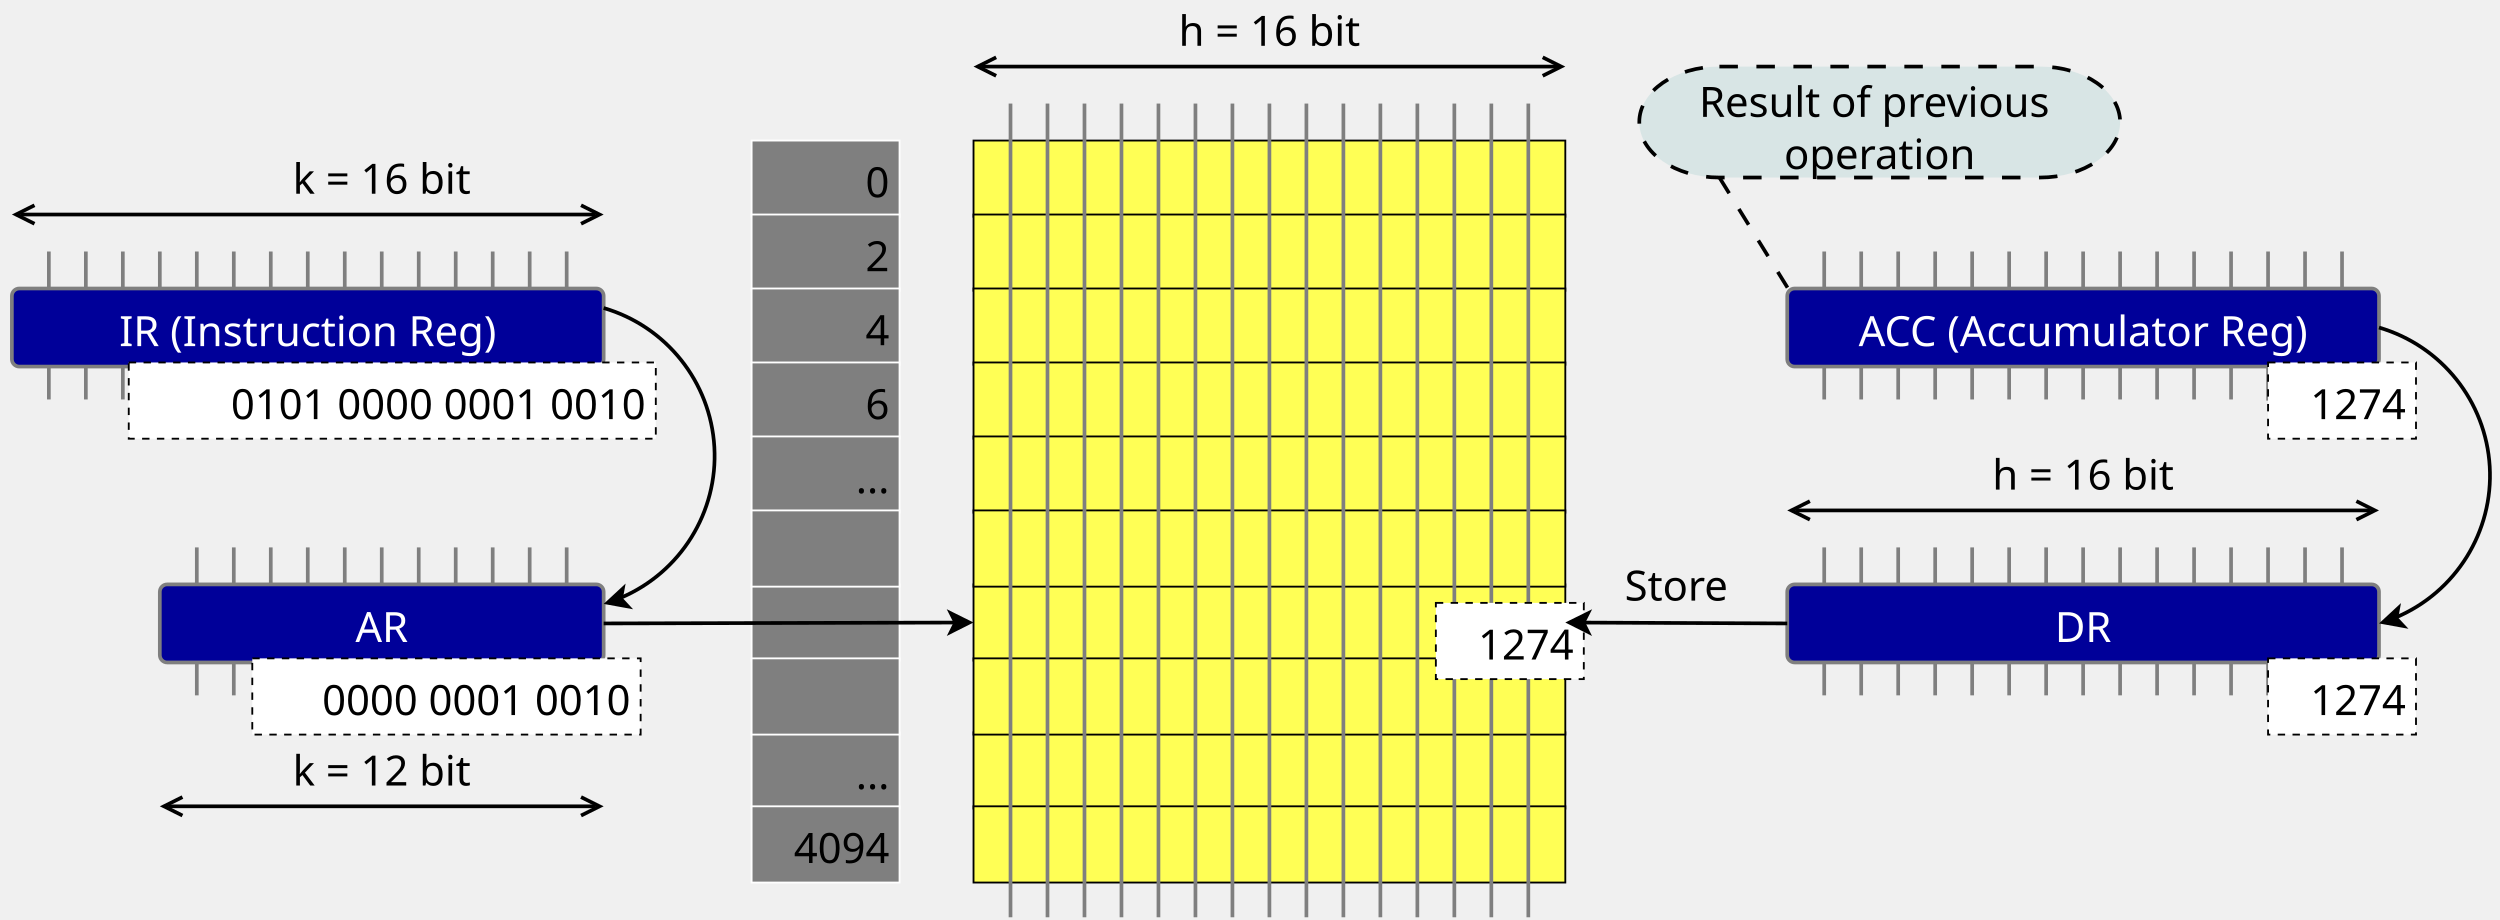
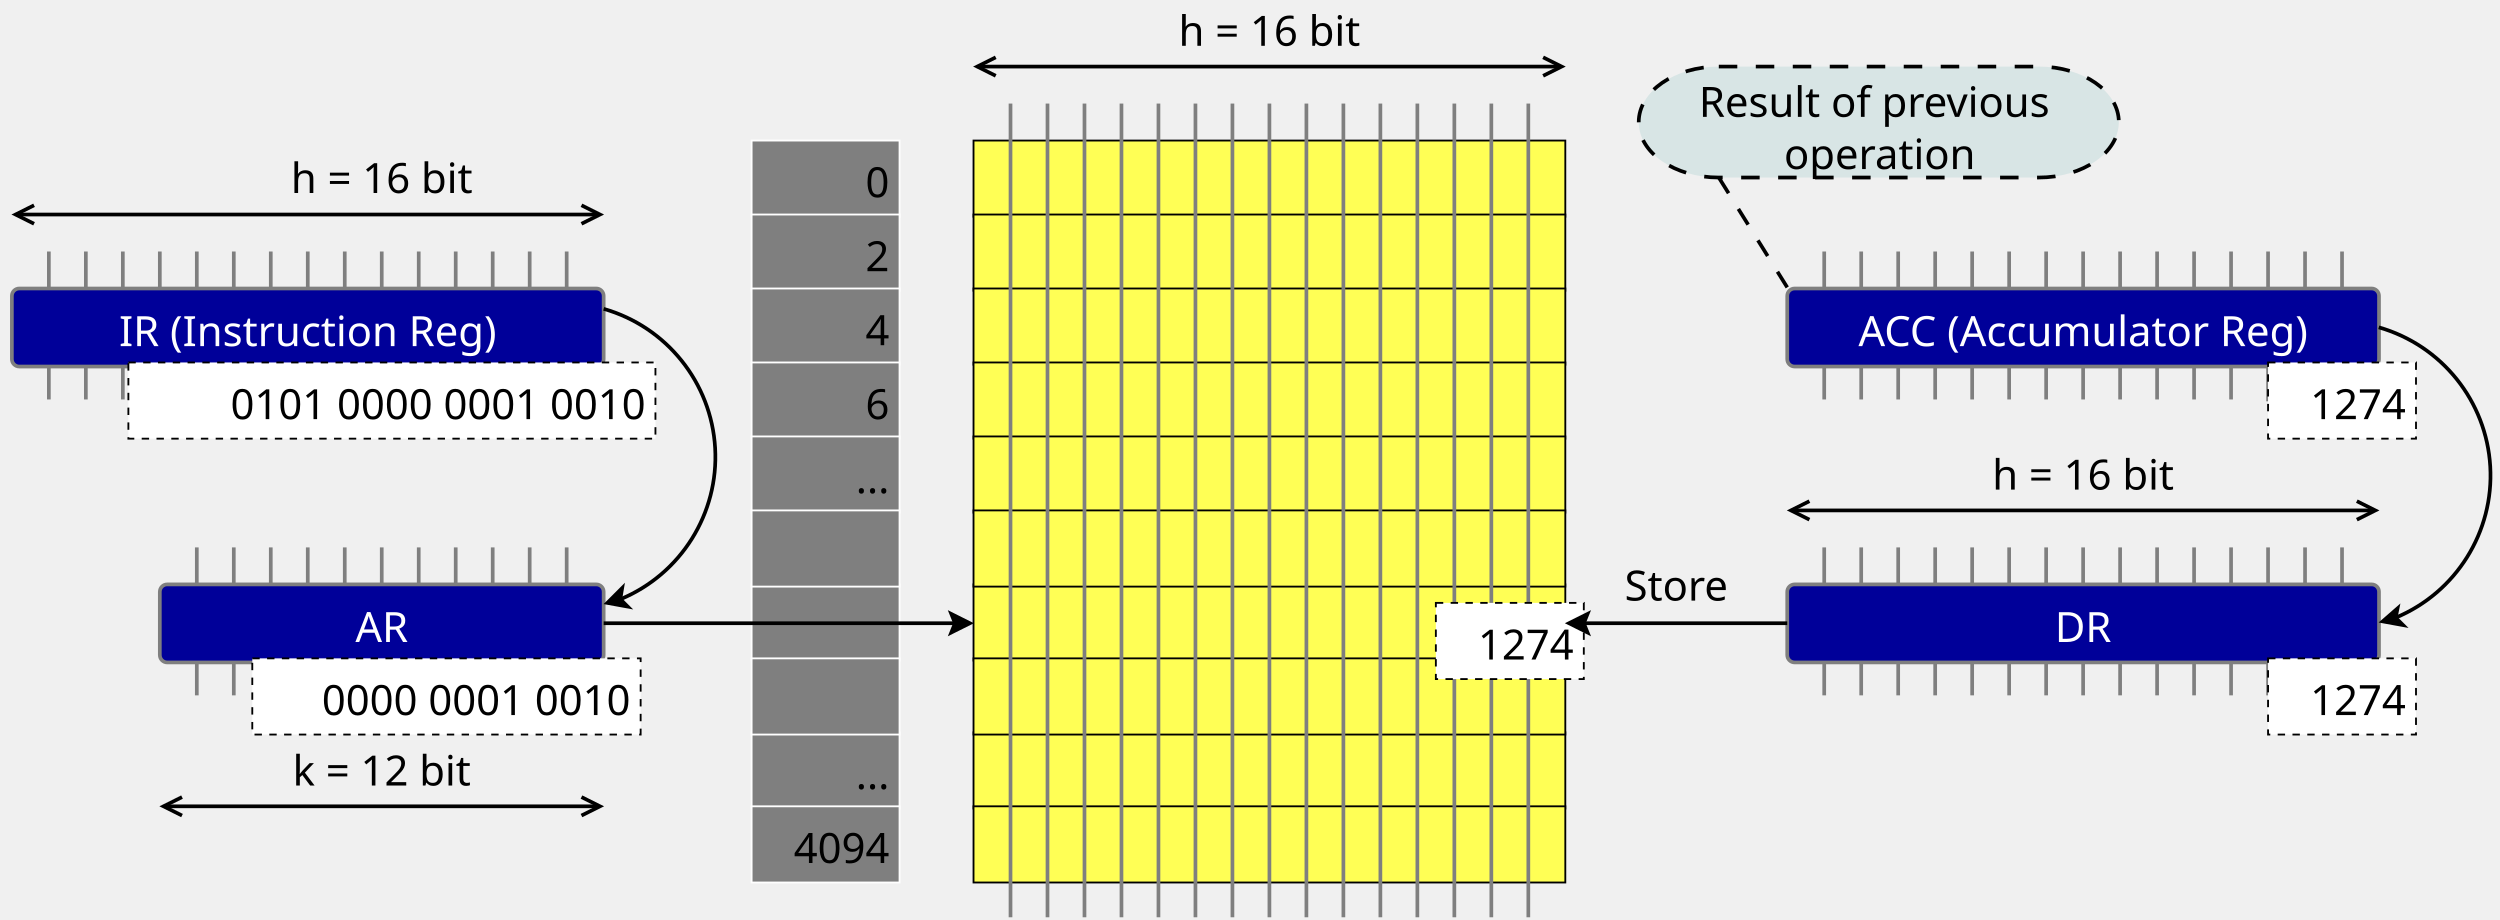
- <svg xmlns="http://www.w3.org/2000/svg" width="68cm" height="25cm" viewBox="138 -56 1343 497">
-   <g id="Background" />
-   <g id="Background" />
-   <g id="Background" />
-   <g id="Background" />
-   <g id="Background" />
-   <g id="Background">
-     <line style="fill: none; stroke-opacity: 1; stroke-width: 2; stroke: #7f7f7f" x1="160" y1="160" x2="160" y2="80" />
-     <line style="fill: none; stroke-opacity: 1; stroke-width: 2; stroke: #7f7f7f" x1="180" y1="160" x2="180" y2="80" />
-     <line style="fill: none; stroke-opacity: 1; stroke-width: 2; stroke: #7f7f7f" x1="200" y1="160" x2="200" y2="80" />
-     <line style="fill: none; stroke-opacity: 1; stroke-width: 2; stroke: #7f7f7f" x1="220" y1="160" x2="220" y2="80" />
-     <line style="fill: none; stroke-opacity: 1; stroke-width: 2; stroke: #7f7f7f" x1="1120" y1="320" x2="1120" y2="240" />
-     <line style="fill: none; stroke-opacity: 1; stroke-width: 2; stroke: #7f7f7f" x1="1140" y1="320" x2="1140" y2="240" />
-     <line style="fill: none; stroke-opacity: 1; stroke-width: 2; stroke: #7f7f7f" x1="1160" y1="320" x2="1160" y2="240" />
-     <line style="fill: none; stroke-opacity: 1; stroke-width: 2; stroke: #7f7f7f" x1="1180" y1="320" x2="1180" y2="240" />
-     <line style="fill: none; stroke-opacity: 1; stroke-width: 2; stroke: #7f7f7f" x1="1200" y1="320" x2="1200" y2="240" />
-     <line style="fill: none; stroke-opacity: 1; stroke-width: 2; stroke: #7f7f7f" x1="1220" y1="320" x2="1220" y2="240" />
-     <line style="fill: none; stroke-opacity: 1; stroke-width: 2; stroke: #7f7f7f" x1="1240" y1="320" x2="1240" y2="240" />
-     <line style="fill: none; stroke-opacity: 1; stroke-width: 2; stroke: #7f7f7f" x1="1260" y1="320" x2="1260" y2="240" />
-     <line style="fill: none; stroke-opacity: 1; stroke-width: 2; stroke: #7f7f7f" x1="1280" y1="320" x2="1280" y2="240" />
-     <line style="fill: none; stroke-opacity: 1; stroke-width: 2; stroke: #7f7f7f" x1="1300" y1="320" x2="1300" y2="240" />
-     <line style="fill: none; stroke-opacity: 1; stroke-width: 2; stroke: #7f7f7f" x1="1320" y1="320" x2="1320" y2="240" />
-     <line style="fill: none; stroke-opacity: 1; stroke-width: 2; stroke: #7f7f7f" x1="1340" y1="320" x2="1340" y2="240" />
-     <line style="fill: none; stroke-opacity: 1; stroke-width: 2; stroke: #7f7f7f" x1="1360" y1="320" x2="1360" y2="240" />
-     <line style="fill: none; stroke-opacity: 1; stroke-width: 2; stroke: #7f7f7f" x1="1380" y1="320" x2="1380" y2="240" />
-     <line style="fill: none; stroke-opacity: 1; stroke-width: 2; stroke: #7f7f7f" x1="1400" y1="320" x2="1400" y2="240" />
-     <line style="fill: none; stroke-opacity: 1; stroke-width: 2; stroke: #7f7f7f" x1="240" y1="320" x2="240" y2="240" />
-     <line style="fill: none; stroke-opacity: 1; stroke-width: 2; stroke: #7f7f7f" x1="260" y1="320" x2="260" y2="240" />
-     <line style="fill: none; stroke-opacity: 1; stroke-width: 2; stroke: #7f7f7f" x1="280" y1="320" x2="280" y2="240" />
-     <line style="fill: none; stroke-opacity: 1; stroke-width: 2; stroke: #7f7f7f" x1="300" y1="320" x2="300" y2="240" />
-     <line style="fill: none; stroke-opacity: 1; stroke-width: 2; stroke: #7f7f7f" x1="320" y1="320" x2="320" y2="240" />
-     <line style="fill: none; stroke-opacity: 1; stroke-width: 2; stroke: #7f7f7f" x1="340" y1="320" x2="340" y2="240" />
-     <line style="fill: none; stroke-opacity: 1; stroke-width: 2; stroke: #7f7f7f" x1="360" y1="320" x2="360" y2="240" />
-     <line style="fill: none; stroke-opacity: 1; stroke-width: 2; stroke: #7f7f7f" x1="380" y1="320" x2="380" y2="240" />
-     <line style="fill: none; stroke-opacity: 1; stroke-width: 2; stroke: #7f7f7f" x1="400" y1="320" x2="400" y2="240" />
-     <line style="fill: none; stroke-opacity: 1; stroke-width: 2; stroke: #7f7f7f" x1="420" y1="320" x2="420" y2="240" />
-     <line style="fill: none; stroke-opacity: 1; stroke-width: 2; stroke: #7f7f7f" x1="440" y1="320" x2="440" y2="240" />
-     <g>
-       <rect style="fill: #000099; fill-opacity: 1; stroke-opacity: 1; stroke-width: 2; stroke: #7f7f7f" x="220" y="260" width="240" height="42.222" rx="4" ry="4" />
-       <text font-size="22.578" style="fill: #ffffff; fill-opacity: 1; stroke: none;text-anchor:middle;font-family:sans-serif;font-style:normal;font-weight:normal" x="340" y="291.15">
-         <tspan x="340" y="291.15">AR</tspan>
-       </text>
-     </g>
-     <g>
-       <rect style="fill: #ffff55; fill-opacity: 1; stroke-opacity: 1; stroke-width: 1; stroke: #000000" x="660" y="20" width="320" height="41.222" rx="0" ry="0" />
-       <text font-size="22.578" style="fill: #000000; fill-opacity: 1; stroke: none;text-anchor:middle;font-family:sans-serif;font-style:normal;font-weight:normal" x="820" y="50.65">
-         <tspan x="820" y="50.65" />
-       </text>
-     </g>
-     <g>
-       <rect style="fill: #ffff55; fill-opacity: 1; stroke-opacity: 1; stroke-width: 1; stroke: #000000" x="660" y="60" width="320" height="41.222" rx="0" ry="0" />
-       <text font-size="22.578" style="fill: #000000; fill-opacity: 1; stroke: none;text-anchor:middle;font-family:sans-serif;font-style:normal;font-weight:normal" x="820" y="90.65">
-         <tspan x="820" y="90.65" />
-       </text>
-     </g>
-     <g>
-       <rect style="fill: #ffff55; fill-opacity: 1; stroke-opacity: 1; stroke-width: 1; stroke: #000000" x="660" y="100" width="320" height="41.222" rx="0" ry="0" />
-       <text font-size="22.578" style="fill: #000000; fill-opacity: 1; stroke: none;text-anchor:middle;font-family:sans-serif;font-style:normal;font-weight:normal" x="820" y="130.65">
-         <tspan x="820" y="130.65" />
-       </text>
-     </g>
-     <g>
-       <rect style="fill: #ffff55; fill-opacity: 1; stroke-opacity: 1; stroke-width: 1; stroke: #000000" x="660" y="140" width="320" height="41.222" rx="0" ry="0" />
-       <text font-size="22.578" style="fill: #000000; fill-opacity: 1; stroke: none;text-anchor:middle;font-family:sans-serif;font-style:normal;font-weight:normal" x="820" y="170.65">
-         <tspan x="820" y="170.65" />
-       </text>
-     </g>
-     <g>
-       <rect style="fill: #ffff55; fill-opacity: 1; stroke-opacity: 1; stroke-width: 1; stroke: #000000" x="660" y="180" width="320" height="41.222" rx="0" ry="0" />
-       <text font-size="22.578" style="fill: #000000; fill-opacity: 1; stroke: none;text-anchor:middle;font-family:sans-serif;font-style:normal;font-weight:normal" x="820" y="210.65">
-         <tspan x="820" y="210.65" />
-       </text>
-     </g>
-     <g>
-       <rect style="fill: #ffff55; fill-opacity: 1; stroke-opacity: 1; stroke-width: 1; stroke: #000000" x="660" y="260" width="320" height="41.222" rx="0" ry="0" />
-       <text font-size="22.578" style="fill: #000000; fill-opacity: 1; stroke: none;text-anchor:middle;font-family:sans-serif;font-style:normal;font-weight:normal" x="820" y="290.65">
-         <tspan x="820" y="290.65" />
-       </text>
-     </g>
-     <g>
-       <rect style="fill: #ffff55; fill-opacity: 1; stroke-opacity: 1; stroke-width: 1; stroke: #000000" x="660" y="340" width="320" height="41.222" rx="0" ry="0" />
-       <text font-size="22.578" style="fill: #000000; fill-opacity: 1; stroke: none;text-anchor:middle;font-family:sans-serif;font-style:normal;font-weight:normal" x="820" y="370.65">
-         <tspan x="820" y="370.65" />
-       </text>
-     </g>
-     <g>
-       <rect style="fill: #000099; fill-opacity: 1; stroke-opacity: 1; stroke-width: 2; stroke: #7f7f7f" x="1100" y="260" width="320" height="42.222" rx="4" ry="4" />
-       <text font-size="22.578" style="fill: #ffffff; fill-opacity: 1; stroke: none;text-anchor:middle;font-family:sans-serif;font-style:normal;font-weight:normal" x="1260" y="291.15">
-         <tspan x="1260" y="291.15">DR</tspan>
-       </text>
-     </g>
-     <g>
-       <line style="fill: none; stroke-opacity: 1; stroke-width: 2; stroke: #000000" x1="664.472" y1="-20" x2="975.528" y2="-20" />
-       <polyline style="fill: none; stroke-opacity: 1; stroke-width: 2; stroke: #000000" points="672.236,-25 662.236,-20 672.236,-15 " />
-       <polyline style="fill: none; stroke-opacity: 1; stroke-width: 2; stroke: #000000" points="967.764,-15 977.764,-20 967.764,-25 " />
-     </g>
-     <text font-size="22.578" style="fill: #000000; fill-opacity: 1; stroke: none;text-anchor:middle;font-family:sans-serif;font-style:normal;font-weight:normal" x="820" y="-31.25">
-       <tspan x="820" y="-31.25">h = 16 bit</tspan>
-     </text>
-     <g>
-       <line style="fill: none; stroke-opacity: 1; stroke-width: 2; stroke: #000000" x1="1104.47" y1="220" x2="1415.53" y2="220" />
-       <polyline style="fill: none; stroke-opacity: 1; stroke-width: 2; stroke: #000000" points="1112.24,215 1102.24,220 1112.24,225 " />
-       <polyline style="fill: none; stroke-opacity: 1; stroke-width: 2; stroke: #000000" points="1407.76,225 1417.76,220 1407.76,215 " />
-     </g>
-     <text font-size="22.578" style="fill: #000000; fill-opacity: 1; stroke: none;text-anchor:middle;font-family:sans-serif;font-style:normal;font-weight:normal" x="1260" y="208.75">
-       <tspan x="1260" y="208.75">h = 16 bit</tspan>
-     </text>
-     <g>
-       <line style="fill: none; stroke-opacity: 1; stroke-width: 2; stroke: #000000" x1="144.472" y1="60" x2="455.528" y2="60" />
-       <polyline style="fill: none; stroke-opacity: 1; stroke-width: 2; stroke: #000000" points="152.236,55 142.236,60 152.236,65 " />
-       <polyline style="fill: none; stroke-opacity: 1; stroke-width: 2; stroke: #000000" points="447.764,65 457.764,60 447.764,55 " />
-     </g>
-     <text font-size="22.578" style="fill: #000000; fill-opacity: 1; stroke: none;text-anchor:middle;font-family:sans-serif;font-style:normal;font-weight:normal" x="340" y="48.75">
-       <tspan x="340" y="48.75">k = 16 bit</tspan>
-     </text>
-     <g>
-       <rect style="fill: #7f7f7f; fill-opacity: 1; stroke-opacity: 1; stroke-width: 1; stroke: #ffffff" x="540" y="20" width="80" height="41.222" rx="0" ry="0" />
-       <text font-size="22.578" style="fill: #000000; fill-opacity: 1; stroke: none;text-anchor:end;font-family:sans-serif;font-style:normal;font-weight:normal" x="614.5" y="50.65">
-         <tspan x="614.5" y="50.65">0</tspan>
-       </text>
-     </g>
-     <g>
-       <rect style="fill: #7f7f7f; fill-opacity: 1; stroke-opacity: 1; stroke-width: 1; stroke: #ffffff" x="540" y="60" width="80" height="41.222" rx="0" ry="0" />
-       <text font-size="22.578" style="fill: #000000; fill-opacity: 1; stroke: none;text-anchor:end;font-family:sans-serif;font-style:normal;font-weight:normal" x="614.5" y="90.65">
-         <tspan x="614.5" y="90.65">2</tspan>
-       </text>
-     </g>
-     <g>
-       <rect style="fill: #7f7f7f; fill-opacity: 1; stroke-opacity: 1; stroke-width: 1; stroke: #ffffff" x="540" y="100" width="80" height="41.222" rx="0" ry="0" />
-       <text font-size="22.578" style="fill: #000000; fill-opacity: 1; stroke: none;text-anchor:end;font-family:sans-serif;font-style:normal;font-weight:normal" x="614.5" y="130.65">
-         <tspan x="614.5" y="130.65">4</tspan>
-       </text>
-     </g>
-     <g>
-       <rect style="fill: #7f7f7f; fill-opacity: 1; stroke-opacity: 1; stroke-width: 1; stroke: #ffffff" x="540" y="140" width="80" height="41.222" rx="0" ry="0" />
-       <text font-size="22.578" style="fill: #000000; fill-opacity: 1; stroke: none;text-anchor:end;font-family:sans-serif;font-style:normal;font-weight:normal" x="614.5" y="170.65">
-         <tspan x="614.5" y="170.65">6</tspan>
-       </text>
-     </g>
-     <g>
-       <rect style="fill: #7f7f7f; fill-opacity: 1; stroke-opacity: 1; stroke-width: 1; stroke: #ffffff" x="540" y="180" width="80" height="41.222" rx="0" ry="0" />
-       <text font-size="22.578" style="fill: #000000; fill-opacity: 1; stroke: none;text-anchor:end;font-family:sans-serif;font-style:normal;font-weight:normal" x="614.5" y="210.65">
-         <tspan x="614.5" y="210.65">...</tspan>
-       </text>
-     </g>
-     <g>
-       <rect style="fill: #7f7f7f; fill-opacity: 1; stroke-opacity: 1; stroke-width: 1; stroke: #ffffff" x="540" y="260" width="80" height="41.222" rx="0" ry="0" />
-       <text font-size="22.578" style="fill: #000000; fill-opacity: 1; stroke: none;text-anchor:end;font-family:sans-serif;font-style:normal;font-weight:normal" x="614.5" y="290.65">
-         <tspan x="614.5" y="290.65" />
-       </text>
-     </g>
-     <g>
-       <rect style="fill: #7f7f7f; fill-opacity: 1; stroke-opacity: 1; stroke-width: 1; stroke: #ffffff" x="540" y="340" width="80" height="41.222" rx="0" ry="0" />
-       <text font-size="22.578" style="fill: #000000; fill-opacity: 1; stroke: none;text-anchor:end;font-family:sans-serif;font-style:normal;font-weight:normal" x="614.5" y="370.65">
-         <tspan x="614.5" y="370.65">...</tspan>
-       </text>
-     </g>
-     <g>
-       <rect style="fill: #ffff55; fill-opacity: 1; stroke-opacity: 1; stroke-width: 1; stroke: #000000" x="660" y="380" width="320" height="41.222" rx="0" ry="0" />
-       <text font-size="22.578" style="fill: #000000; fill-opacity: 1; stroke: none;text-anchor:middle;font-family:sans-serif;font-style:normal;font-weight:normal" x="820" y="410.65">
-         <tspan x="820" y="410.65" />
-       </text>
-     </g>
-     <g>
-       <rect style="fill: #7f7f7f; fill-opacity: 1; stroke-opacity: 1; stroke-width: 1; stroke: #ffffff" x="540" y="380" width="80" height="41.222" rx="0" ry="0" />
-       <text font-size="22.578" style="fill: #000000; fill-opacity: 1; stroke: none;text-anchor:end;font-family:sans-serif;font-style:normal;font-weight:normal" x="614.5" y="410.65">
-         <tspan x="614.5" y="410.65">4094</tspan>
-       </text>
-     </g>
-     <text font-size="22.578" style="fill: #000000; fill-opacity: 1; stroke: none;text-anchor:middle;font-family:sans-serif;font-style:normal;font-weight:normal" x="1040" y="268.75">
-       <tspan x="1040" y="268.75">Store</tspan>
-     </text>
-     <g>
-       <rect style="fill: #ffff55; fill-opacity: 1; stroke-opacity: 1; stroke-width: 1; stroke: #000000" x="660" y="300" width="320" height="41.222" rx="0" ry="0" />
-       <text font-size="22.578" style="fill: #000000; fill-opacity: 1; stroke: none;text-anchor:middle;font-family:sans-serif;font-style:normal;font-weight:normal" x="820" y="330.65">
-         <tspan x="820" y="330.65" />
-       </text>
-     </g>
-     <g>
-       <rect style="fill: #7f7f7f; fill-opacity: 1; stroke-opacity: 1; stroke-width: 1; stroke: #ffffff" x="540" y="300" width="80" height="41.222" rx="0" ry="0" />
-       <text font-size="22.578" style="fill: #000000; fill-opacity: 1; stroke: none;text-anchor:end;font-family:sans-serif;font-style:normal;font-weight:normal" x="614.5" y="330.65">
-         <tspan x="614.5" y="330.65" />
-       </text>
-     </g>
-     <g>
-       <rect style="fill: #ffff55; fill-opacity: 1; stroke-opacity: 1; stroke-width: 1; stroke: #000000" x="660" y="220" width="320" height="41.222" rx="0" ry="0" />
-       <text font-size="22.578" style="fill: #000000; fill-opacity: 1; stroke: none;text-anchor:middle;font-family:sans-serif;font-style:normal;font-weight:normal" x="820" y="250.65">
-         <tspan x="820" y="250.65" />
-       </text>
-     </g>
-     <g>
-       <rect style="fill: #7f7f7f; fill-opacity: 1; stroke-opacity: 1; stroke-width: 1; stroke: #ffffff" x="540" y="220" width="80" height="41.222" rx="0" ry="0" />
-       <text font-size="22.578" style="fill: #000000; fill-opacity: 1; stroke: none;text-anchor:end;font-family:sans-serif;font-style:normal;font-weight:normal" x="614.5" y="250.65">
-         <tspan x="614.5" y="250.65" />
-       </text>
-     </g>
-     <line style="fill: none; stroke-opacity: 1; stroke-width: 2; stroke: #7f7f7f" x1="680" y1="440" x2="680" y2="0" />
-     <line style="fill: none; stroke-opacity: 1; stroke-width: 2; stroke: #7f7f7f" x1="700" y1="440" x2="700" y2="0" />
-     <line style="fill: none; stroke-opacity: 1; stroke-width: 2; stroke: #7f7f7f" x1="720" y1="440" x2="720" y2="0" />
-     <line style="fill: none; stroke-opacity: 1; stroke-width: 2; stroke: #7f7f7f" x1="740" y1="440" x2="740" y2="0" />
-     <line style="fill: none; stroke-opacity: 1; stroke-width: 2; stroke: #7f7f7f" x1="760" y1="440" x2="760" y2="0" />
-     <line style="fill: none; stroke-opacity: 1; stroke-width: 2; stroke: #7f7f7f" x1="780" y1="440" x2="780" y2="0" />
-     <line style="fill: none; stroke-opacity: 1; stroke-width: 2; stroke: #7f7f7f" x1="800" y1="440" x2="800" y2="0" />
-     <line style="fill: none; stroke-opacity: 1; stroke-width: 2; stroke: #7f7f7f" x1="820" y1="440" x2="820" y2="0" />
-     <line style="fill: none; stroke-opacity: 1; stroke-width: 2; stroke: #7f7f7f" x1="840" y1="440" x2="840" y2="0" />
-     <line style="fill: none; stroke-opacity: 1; stroke-width: 2; stroke: #7f7f7f" x1="860" y1="440" x2="860" y2="0" />
-     <line style="fill: none; stroke-opacity: 1; stroke-width: 2; stroke: #7f7f7f" x1="880" y1="440" x2="880" y2="0" />
-     <line style="fill: none; stroke-opacity: 1; stroke-width: 2; stroke: #7f7f7f" x1="900" y1="440" x2="900" y2="0" />
-     <line style="fill: none; stroke-opacity: 1; stroke-width: 2; stroke: #7f7f7f" x1="920" y1="440" x2="920" y2="0" />
-     <line style="fill: none; stroke-opacity: 1; stroke-width: 2; stroke: #7f7f7f" x1="940" y1="440" x2="940" y2="0" />
-     <line style="fill: none; stroke-opacity: 1; stroke-width: 2; stroke: #7f7f7f" x1="960" y1="440" x2="960" y2="0" />
-     <line style="fill: none; stroke-opacity: 1; stroke-width: 2; stroke: #7f7f7f" x1="240" y1="160" x2="240" y2="80" />
-     <line style="fill: none; stroke-opacity: 1; stroke-width: 2; stroke: #7f7f7f" x1="260" y1="160" x2="260" y2="80" />
-     <line style="fill: none; stroke-opacity: 1; stroke-width: 2; stroke: #7f7f7f" x1="280" y1="160" x2="280" y2="80" />
-     <line style="fill: none; stroke-opacity: 1; stroke-width: 2; stroke: #7f7f7f" x1="300" y1="160" x2="300" y2="80" />
-     <line style="fill: none; stroke-opacity: 1; stroke-width: 2; stroke: #7f7f7f" x1="320" y1="160" x2="320" y2="80" />
-     <line style="fill: none; stroke-opacity: 1; stroke-width: 2; stroke: #7f7f7f" x1="340" y1="160" x2="340" y2="80" />
-     <line style="fill: none; stroke-opacity: 1; stroke-width: 2; stroke: #7f7f7f" x1="360" y1="160" x2="360" y2="80" />
-     <line style="fill: none; stroke-opacity: 1; stroke-width: 2; stroke: #7f7f7f" x1="380" y1="160" x2="380" y2="80" />
-     <line style="fill: none; stroke-opacity: 1; stroke-width: 2; stroke: #7f7f7f" x1="400" y1="160" x2="400" y2="80" />
-     <line style="fill: none; stroke-opacity: 1; stroke-width: 2; stroke: #7f7f7f" x1="420" y1="160" x2="420" y2="80" />
-     <line style="fill: none; stroke-opacity: 1; stroke-width: 2; stroke: #7f7f7f" x1="440" y1="160" x2="440" y2="80" />
-     <g>
-       <rect style="fill: #000099; fill-opacity: 1; stroke-opacity: 1; stroke-width: 2; stroke: #7f7f7f" x="140" y="100" width="320" height="42.222" rx="4" ry="4" />
-       <text font-size="22.578" style="fill: #ffffff; fill-opacity: 1; stroke: none;text-anchor:middle;font-family:sans-serif;font-style:normal;font-weight:normal" x="300" y="131.15">
-         <tspan x="300" y="131.15">IR (Instruction Reg)</tspan>
-       </text>
-     </g>
-     <g>
-       <rect style="fill: #ffffff; fill-opacity: 1; stroke-opacity: 1; stroke-width: 1; stroke-dasharray: 4; stroke: #000000" x="270" y="300" width="210" height="41.222" rx="0" ry="0" />
-       <text font-size="22.578" style="fill: #000000; fill-opacity: 1; stroke: none;text-anchor:end;font-family:sans-serif;font-style:normal;font-weight:normal" x="474.5" y="330.65">
-         <tspan x="474.5" y="330.65">0000 0001 0010</tspan>
-       </text>
-     </g>
-     <g>
-       <path style="fill: none; stroke-opacity: 1; stroke-width: 2; stroke: #000000" d="M 460,110.556 A 83.334,83.334 0 0 1 469.126,267.308" />
-       <polygon style="fill: #000000; fill-opacity: 1; stroke-opacity: 1; stroke-width: 2; stroke: #000000" fill-rule="evenodd" points="462.147,269.93 470.347,262.33 469.347,267.83 473.147,271.93 " />
-     </g>
-     <g>
-       <rect style="fill: #ffffff; fill-opacity: 1; stroke-opacity: 1; stroke-width: 1; stroke-dasharray: 4; stroke: #000000" x="1360" y="300" width="80" height="41.222" rx="0" ry="0" />
-       <text font-size="22.578" style="fill: #000000; fill-opacity: 1; stroke: none;text-anchor:end;font-family:sans-serif;font-style:normal;font-weight:normal" x="1434.5" y="330.65">
-         <tspan x="1434.5" y="330.65">1274</tspan>
-       </text>
-     </g>
-     <line style="fill: none; stroke-opacity: 1; stroke-width: 2; stroke: #7f7f7f" x1="1120" y1="160" x2="1120" y2="80" />
-     <line style="fill: none; stroke-opacity: 1; stroke-width: 2; stroke: #7f7f7f" x1="1140" y1="160" x2="1140" y2="80" />
-     <line style="fill: none; stroke-opacity: 1; stroke-width: 2; stroke: #7f7f7f" x1="1160" y1="160" x2="1160" y2="80" />
-     <line style="fill: none; stroke-opacity: 1; stroke-width: 2; stroke: #7f7f7f" x1="1180" y1="160" x2="1180" y2="80" />
-     <line style="fill: none; stroke-opacity: 1; stroke-width: 2; stroke: #7f7f7f" x1="1200" y1="160" x2="1200" y2="80" />
-     <line style="fill: none; stroke-opacity: 1; stroke-width: 2; stroke: #7f7f7f" x1="1220" y1="160" x2="1220" y2="80" />
-     <line style="fill: none; stroke-opacity: 1; stroke-width: 2; stroke: #7f7f7f" x1="1240" y1="160" x2="1240" y2="80" />
-     <line style="fill: none; stroke-opacity: 1; stroke-width: 2; stroke: #7f7f7f" x1="1260" y1="160" x2="1260" y2="80" />
-     <line style="fill: none; stroke-opacity: 1; stroke-width: 2; stroke: #7f7f7f" x1="1280" y1="160" x2="1280" y2="80" />
-     <line style="fill: none; stroke-opacity: 1; stroke-width: 2; stroke: #7f7f7f" x1="1300" y1="160" x2="1300" y2="80" />
-     <line style="fill: none; stroke-opacity: 1; stroke-width: 2; stroke: #7f7f7f" x1="1320" y1="160" x2="1320" y2="80" />
-     <line style="fill: none; stroke-opacity: 1; stroke-width: 2; stroke: #7f7f7f" x1="1340" y1="160" x2="1340" y2="80" />
-     <line style="fill: none; stroke-opacity: 1; stroke-width: 2; stroke: #7f7f7f" x1="1360" y1="160.612" x2="1360" y2="80" />
-     <line style="fill: none; stroke-opacity: 1; stroke-width: 2; stroke: #7f7f7f" x1="1380" y1="160" x2="1380" y2="80" />
-     <line style="fill: none; stroke-opacity: 1; stroke-width: 2; stroke: #7f7f7f" x1="1400" y1="139.504" x2="1400" y2="80" />
-     <g>
-       <rect style="fill: #000099; fill-opacity: 1; stroke-opacity: 1; stroke-width: 2; stroke: #7f7f7f" x="1100" y="100" width="320" height="42.222" rx="4" ry="4" />
-       <text font-size="22.578" style="fill: #ffffff; fill-opacity: 1; stroke: none;text-anchor:middle;font-family:sans-serif;font-style:normal;font-weight:normal" x="1260" y="131.15">
-         <tspan x="1260" y="131.15">ACC (Accumulator Reg)</tspan>
-       </text>
-     </g>
-     <g>
-       <rect style="fill: #ffffff; fill-opacity: 1; stroke-opacity: 1; stroke-width: 1; stroke-dasharray: 4; stroke: #000000" x="1360" y="140" width="80" height="41.222" rx="0" ry="0" />
-       <text font-size="22.578" style="fill: #000000; fill-opacity: 1; stroke: none;text-anchor:end;font-family:sans-serif;font-style:normal;font-weight:normal" x="1434.5" y="170.65">
-         <tspan x="1434.5" y="170.65">1274</tspan>
-       </text>
-     </g>
-     <g>
-       <path style="fill: none; stroke-opacity: 1; stroke-width: 2; stroke: #000000" d="M 1429.13,277.864 A 83.334,83.334 0 0 0 1420,121.111" />
-       <polygon style="fill: #000000; fill-opacity: 1; stroke-opacity: 1; stroke-width: 2; stroke: #000000" fill-rule="evenodd" points="1422.15,280.486 1430.35,272.886 1429.35,278.386 1433.15,282.486 " />
-     </g>
-     <g>
-       <rect style="fill: #ffffff; fill-opacity: 1; stroke-opacity: 1; stroke-width: 1; stroke-dasharray: 4; stroke: #000000" x="910" y="270" width="80" height="41.222" rx="0" ry="0" />
-       <text font-size="22.578" style="fill: #000000; fill-opacity: 1; stroke: none;text-anchor:end;font-family:sans-serif;font-style:normal;font-weight:normal" x="984.5" y="300.65">
-         <tspan x="984.5" y="300.65">1274</tspan>
-       </text>
-     </g>
-     <g>
-       <line style="fill: none; stroke-opacity: 1; stroke-width: 2; stroke: #000000" x1="224.472" y1="380" x2="455.528" y2="380" />
-       <polyline style="fill: none; stroke-opacity: 1; stroke-width: 2; stroke: #000000" points="232.236,375 222.236,380 232.236,385 " />
-       <polyline style="fill: none; stroke-opacity: 1; stroke-width: 2; stroke: #000000" points="447.764,385 457.764,380 447.764,375 " />
-     </g>
-     <text font-size="22.578" style="fill: #000000; fill-opacity: 1; stroke: none;text-anchor:middle;font-family:sans-serif;font-style:normal;font-weight:normal" x="340" y="368.75">
-       <tspan x="340" y="368.75">k = 12 bit</tspan>
-     </text>
-     <g>
-       <rect style="fill: #ffffff; fill-opacity: 1; stroke-opacity: 1; stroke-width: 1; stroke-dasharray: 4; stroke: #000000" x="203.2" y="140" width="285" height="41.222" rx="0" ry="0" />
-       <text font-size="22.578" style="fill: #000000; fill-opacity: 1; stroke: none;text-anchor:end;font-family:sans-serif;font-style:normal;font-weight:normal" x="482.7" y="170.65">
-         <tspan x="482.7" y="170.65">0101 0000 0001 0010</tspan>
-       </text>
-     </g>
-     <g>
-       <line style="fill: none; stroke-opacity: 1; stroke-width: 2; stroke: #000000" x1="460" y1="281.112" x2="650.264" y2="280.636" />
-       <polygon style="fill: #000000; fill-opacity: 1; stroke-opacity: 1; stroke-width: 2; stroke: #000000" fill-rule="evenodd" points="657.764,280.618 647.776,285.643 650.264,280.636 647.751,275.643 " />
-     </g>
-     <g>
-       <line style="fill: none; stroke-opacity: 1; stroke-width: 2; stroke: #000000" x1="1100" y1="281.112" x2="989.736" y2="280.653" />
-       <polygon style="fill: #000000; fill-opacity: 1; stroke-opacity: 1; stroke-width: 2; stroke: #000000" fill-rule="evenodd" points="982.236,280.621 992.257,275.663 989.736,280.653 992.215,285.663 " />
-     </g>
-     <g>
-       <path style="fill: #d8e5e5; fill-opacity: 1; stroke-opacity: 1; stroke-width: 2; stroke-dasharray: 10; stroke: #000000" fill-rule="evenodd" d="M 1063.33 -20 L 1236.67,-20 C 1260.6,-20 1280,-6.569 1280,10 C 1280,26.569 1260.6,40 1236.67,40 L 1063.33,40 C 1039.4,40 1020,26.569 1020,10 C 1020,-6.569 1039.4,-20 1063.33,-20z" />
-       <text font-size="22.578" style="fill: #000000; fill-opacity: 1; stroke: none;text-anchor:middle;font-family:sans-serif;font-style:normal;font-weight:normal" x="1150" y="7.178">
-         <tspan x="1150" y="7.178">Result of previous</tspan>
-         <tspan x="1150" y="35.4">operation</tspan>
-       </text>
-     </g>
-     <line style="fill: none; stroke-opacity: 1; stroke-width: 2; stroke-dasharray: 10; stroke: #000000" x1="1063.33" y1="40" x2="1101.17" y2="101.172" />
-   </g>
+ <svg xmlns="http://www.w3.org/2000/svg" width="68cm" height="25cm" version="1.1" viewBox="138 -56 1343 497">
+   <g fill="none" stroke="#7f7f7f" stroke-width="2">
+     <line x1="160" x2="160" y1="160" y2="80" />
+     <line x1="180" x2="180" y1="160" y2="80" />
+     <line x1="200" x2="200" y1="160" y2="80" />
+     <line x1="220" x2="220" y1="160" y2="80" />
+     <line x1="1120" x2="1120" y1="320" y2="240" />
+     <line x1="1140" x2="1140" y1="320" y2="240" />
+     <line x1="1160" x2="1160" y1="320" y2="240" />
+     <line x1="1180" x2="1180" y1="320" y2="240" />
+     <line x1="1200" x2="1200" y1="320" y2="240" />
+     <line x1="1220" x2="1220" y1="320" y2="240" />
+     <line x1="1240" x2="1240" y1="320" y2="240" />
+     <line x1="1260" x2="1260" y1="320" y2="240" />
+     <line x1="1280" x2="1280" y1="320" y2="240" />
+     <line x1="1300" x2="1300" y1="320" y2="240" />
+     <line x1="1320" x2="1320" y1="320" y2="240" />
+     <line x1="1340" x2="1340" y1="320" y2="240" />
+     <line x1="1360" x2="1360" y1="320" y2="240" />
+     <line x1="1380" x2="1380" y1="320" y2="240" />
+     <line x1="1400" x2="1400" y1="320" y2="240" />
+     <line x1="240" x2="240" y1="320" y2="240" />
+     <line x1="260" x2="260" y1="320" y2="240" />
+     <line x1="280" x2="280" y1="320" y2="240" />
+     <line x1="300" x2="300" y1="320" y2="240" />
+     <line x1="320" x2="320" y1="320" y2="240" />
+     <line x1="340" x2="340" y1="320" y2="240" />
+     <line x1="360" x2="360" y1="320" y2="240" />
+     <line x1="380" x2="380" y1="320" y2="240" />
+     <line x1="400" x2="400" y1="320" y2="240" />
+     <line x1="420" x2="420" y1="320" y2="240" />
+     <line x1="440" x2="440" y1="320" y2="240" />
+   </g>
+   <g>
+     <rect x="220" y="260" width="240" height="42.2" rx="4" ry="4" fill="#009" stroke="#7f7f7f" stroke-width="2" />
+     <text x="340" y="291.15" fill="#ffffff" font-family="sans-serif" font-size="22.6" text-anchor="middle">
+       <tspan x="340" y="291.15">AR</tspan>
+     </text>
+   </g>
+   <g>
+     <rect x="660" y="20" width="320" height="41.2" rx="0" ry="0" fill="#ff5" stroke="#000" />
+     <text x="820" y="50.65" fill="#000000" font-family="sans-serif" font-size="22.6" text-anchor="middle">
+       <tspan x="820" y="50.65" />
+     </text>
+   </g>
+   <g>
+     <rect x="660" y="60" width="320" height="41.2" rx="0" ry="0" fill="#ff5" stroke="#000" />
+     <text x="820" y="90.65" fill="#000000" font-family="sans-serif" font-size="22.6" text-anchor="middle">
+       <tspan x="820" y="90.65" />
+     </text>
+   </g>
+   <g>
+     <rect x="660" y="100" width="320" height="41.2" rx="0" ry="0" fill="#ff5" stroke="#000" />
+     <text x="820" y="130.65" fill="#000000" font-family="sans-serif" font-size="22.6" text-anchor="middle">
+       <tspan x="820" y="130.65" />
+     </text>
+   </g>
+   <g>
+     <rect x="660" y="140" width="320" height="41.2" rx="0" ry="0" fill="#ff5" stroke="#000" />
+     <text x="820" y="170.65" fill="#000000" font-family="sans-serif" font-size="22.6" text-anchor="middle">
+       <tspan x="820" y="170.65" />
+     </text>
+   </g>
+   <g>
+     <rect x="660" y="180" width="320" height="41.2" rx="0" ry="0" fill="#ff5" stroke="#000" />
+     <text x="820" y="210.65" fill="#000000" font-family="sans-serif" font-size="22.6" text-anchor="middle">
+       <tspan x="820" y="210.65" />
+     </text>
+   </g>
+   <g>
+     <rect x="660" y="260" width="320" height="41.2" rx="0" ry="0" fill="#ff5" stroke="#000" />
+     <text x="820" y="290.65" fill="#000000" font-family="sans-serif" font-size="22.6" text-anchor="middle">
+       <tspan x="820" y="290.65" />
+     </text>
+   </g>
+   <g>
+     <rect x="660" y="340" width="320" height="41.2" rx="0" ry="0" fill="#ff5" stroke="#000" />
+     <text x="820" y="370.65" fill="#000000" font-family="sans-serif" font-size="22.6" text-anchor="middle">
+       <tspan x="820" y="370.65" />
+     </text>
+   </g>
+   <g>
+     <rect x="1100" y="260" width="320" height="42.2" rx="4" ry="4" fill="#009" stroke="#7f7f7f" stroke-width="2" />
+     <text x="1260" y="291.15" fill="#ffffff" font-family="sans-serif" font-size="22.6" text-anchor="middle">
+       <tspan x="1260" y="291.15">DR</tspan>
+     </text>
+   </g>
+   <g fill="none" stroke="#000" stroke-width="2">
+     <line x1="664" x2="976" y1="-20" y2="-20" />
+     <polyline points="672 -25 662 -20 672 -15" />
+     <polyline points="968 -15 978 -20 968 -25" />
+   </g>
+   <text x="820" y="-31.25" fill="#000000" font-family="sans-serif" font-size="22.6" text-anchor="middle">
+     <tspan x="820" y="-31.25">h = 16 bit</tspan>
+   </text>
+   <g fill="none" stroke="#000" stroke-width="2">
+     <line x1="1104" x2="1416" y1="220" y2="220" />
+     <polyline points="1112 215 1102 220 1112 225" />
+     <polyline points="1408 225 1418 220 1408 215" />
+   </g>
+   <text x="1260" y="208.75" fill="#000000" font-family="sans-serif" font-size="22.6" text-anchor="middle">
+     <tspan x="1260" y="208.75">h = 16 bit</tspan>
+   </text>
+   <g fill="none" stroke="#000" stroke-width="2">
+     <line x1="144" x2="456" y1="60" y2="60" />
+     <polyline points="152 55 142 60 152 65" />
+     <polyline points="448 65 458 60 448 55" />
+   </g>
+   <text x="340" y="48.365" fill="#000000" font-family="sans-serif" font-size="22.6" text-anchor="middle">
+     <tspan x="340" y="48.365">h = 16 bit</tspan>
+   </text>
+   <g>
+     <rect x="540" y="20" width="80" height="41.2" rx="0" ry="0" fill="#7f7f7f" stroke="#fff" />
+     <text x="614.5" y="50.65" fill="#000000" font-family="sans-serif" font-size="22.6" text-anchor="end">
+       <tspan x="614.5" y="50.65">0</tspan>
+     </text>
+   </g>
+   <g>
+     <rect x="540" y="60" width="80" height="41.2" rx="0" ry="0" fill="#7f7f7f" stroke="#fff" />
+     <text x="614.5" y="90.65" fill="#000000" font-family="sans-serif" font-size="22.6" text-anchor="end">
+       <tspan x="614.5" y="90.65">2</tspan>
+     </text>
+   </g>
+   <g>
+     <rect x="540" y="100" width="80" height="41.2" rx="0" ry="0" fill="#7f7f7f" stroke="#fff" />
+     <text x="614.5" y="130.65" fill="#000000" font-family="sans-serif" font-size="22.6" text-anchor="end">
+       <tspan x="614.5" y="130.65">4</tspan>
+     </text>
+   </g>
+   <g>
+     <rect x="540" y="140" width="80" height="41.2" rx="0" ry="0" fill="#7f7f7f" stroke="#fff" />
+     <text x="614.5" y="170.65" fill="#000000" font-family="sans-serif" font-size="22.6" text-anchor="end">
+       <tspan x="614.5" y="170.65">6</tspan>
+     </text>
+   </g>
+   <g>
+     <rect x="540" y="180" width="80" height="41.2" rx="0" ry="0" fill="#7f7f7f" stroke="#fff" />
+     <text x="614.5" y="210.65" fill="#000000" font-family="sans-serif" font-size="22.6" text-anchor="end">
+       <tspan x="614.5" y="210.65">...</tspan>
+     </text>
+   </g>
+   <g>
+     <rect x="540" y="260" width="80" height="41.2" rx="0" ry="0" fill="#7f7f7f" stroke="#fff" />
+     <text x="614.5" y="290.65" fill="#000000" font-family="sans-serif" font-size="22.6" text-anchor="end">
+       <tspan x="614.5" y="290.65" />
+     </text>
+   </g>
+   <g>
+     <rect x="540" y="340" width="80" height="41.2" rx="0" ry="0" fill="#7f7f7f" stroke="#fff" />
+     <text x="614.5" y="370.65" fill="#000000" font-family="sans-serif" font-size="22.6" text-anchor="end">
+       <tspan x="614.5" y="370.65">...</tspan>
+     </text>
+   </g>
+   <g>
+     <rect x="660" y="380" width="320" height="41.2" rx="0" ry="0" fill="#ff5" stroke="#000" />
+     <text x="820" y="410.65" fill="#000000" font-family="sans-serif" font-size="22.6" text-anchor="middle">
+       <tspan x="820" y="410.65" />
+     </text>
+   </g>
+   <g>
+     <rect x="540" y="380" width="80" height="41.2" rx="0" ry="0" fill="#7f7f7f" stroke="#fff" />
+     <text x="614.5" y="410.65" fill="#000000" font-family="sans-serif" font-size="22.6" text-anchor="end">
+       <tspan x="614.5" y="410.65">4094</tspan>
+     </text>
+   </g>
+   <text x="1040" y="268.75" fill="#000000" font-family="sans-serif" font-size="22.6" text-anchor="middle">
+     <tspan x="1040" y="268.75">Store</tspan>
+   </text>
+   <g>
+     <rect x="660" y="300" width="320" height="41.2" rx="0" ry="0" fill="#ff5" stroke="#000" />
+     <text x="820" y="330.65" fill="#000000" font-family="sans-serif" font-size="22.6" text-anchor="middle">
+       <tspan x="820" y="330.65" />
+     </text>
+   </g>
+   <g>
+     <rect x="540" y="300" width="80" height="41.2" rx="0" ry="0" fill="#7f7f7f" stroke="#fff" />
+     <text x="614.5" y="330.65" fill="#000000" font-family="sans-serif" font-size="22.6" text-anchor="end">
+       <tspan x="614.5" y="330.65" />
+     </text>
+   </g>
+   <g>
+     <rect x="660" y="220" width="320" height="41.2" rx="0" ry="0" fill="#ff5" stroke="#000" />
+     <text x="820" y="250.65" fill="#000000" font-family="sans-serif" font-size="22.6" text-anchor="middle">
+       <tspan x="820" y="250.65" />
+     </text>
+   </g>
+   <g>
+     <rect x="540" y="220" width="80" height="41.2" rx="0" ry="0" fill="#7f7f7f" stroke="#fff" />
+     <text x="614.5" y="250.65" fill="#000000" font-family="sans-serif" font-size="22.6" text-anchor="end">
+       <tspan x="614.5" y="250.65" />
+     </text>
+   </g>
+   <g fill="none" stroke="#7f7f7f" stroke-width="2">
+     <line x1="680" x2="680" y1="440" />
+     <line x1="700" x2="700" y1="440" />
+     <line x1="720" x2="720" y1="440" />
+     <line x1="740" x2="740" y1="440" />
+     <line x1="760" x2="760" y1="440" />
+     <line x1="780" x2="780" y1="440" />
+     <line x1="800" x2="800" y1="440" />
+     <line x1="820" x2="820" y1="440" />
+     <line x1="840" x2="840" y1="440" />
+     <line x1="860" x2="860" y1="440" />
+     <line x1="880" x2="880" y1="440" />
+     <line x1="900" x2="900" y1="440" />
+     <line x1="920" x2="920" y1="440" />
+     <line x1="940" x2="940" y1="440" />
+     <line x1="960" x2="960" y1="440" />
+     <line x1="240" x2="240" y1="160" y2="80" />
+     <line x1="260" x2="260" y1="160" y2="80" />
+     <line x1="280" x2="280" y1="160" y2="80" />
+     <line x1="300" x2="300" y1="160" y2="80" />
+     <line x1="320" x2="320" y1="160" y2="80" />
+     <line x1="340" x2="340" y1="160" y2="80" />
+     <line x1="360" x2="360" y1="160" y2="80" />
+     <line x1="380" x2="380" y1="160" y2="80" />
+     <line x1="400" x2="400" y1="160" y2="80" />
+     <line x1="420" x2="420" y1="160" y2="80" />
+     <line x1="440" x2="440" y1="160" y2="80" />
+   </g>
+   <g>
+     <rect x="140" y="100" width="320" height="42.2" rx="4" ry="4" fill="#009" stroke="#7f7f7f" stroke-width="2" />
+     <text x="300" y="131.15" fill="#ffffff" font-family="sans-serif" font-size="22.6" text-anchor="middle">
+       <tspan x="300" y="131.15">IR (Instruction Reg)</tspan>
+     </text>
+   </g>
+   <g>
+     <rect x="270" y="300" width="210" height="41.2" rx="0" ry="0" fill="#fff" stroke="#000" stroke-dasharray="4" />
+     <text x="474.5" y="330.65" fill="#000000" font-family="sans-serif" font-size="22.6" text-anchor="end">
+       <tspan x="474.5" y="330.65">0000 0001 0010</tspan>
+     </text>
+   </g>
+   <g stroke="#000" stroke-width="2">
+     <path d="m460 111a83.3 83.3 0 0 1 9.13 157" fill="none" />
+     <polygon points="462 270 470 262 469 268 473 272" fill-rule="evenodd" />
+   </g>
+   <g>
+     <rect x="1360" y="300" width="80" height="41.2" rx="0" ry="0" fill="#fff" stroke="#000" stroke-dasharray="4" />
+     <text x="1434.5" y="330.65" fill="#000000" font-family="sans-serif" font-size="22.6" text-anchor="end">
+       <tspan x="1434.5" y="330.65">1274</tspan>
+     </text>
+   </g>
+   <g fill="none" stroke="#7f7f7f" stroke-width="2">
+     <line x1="1120" x2="1120" y1="160" y2="80" />
+     <line x1="1140" x2="1140" y1="160" y2="80" />
+     <line x1="1160" x2="1160" y1="160" y2="80" />
+     <line x1="1180" x2="1180" y1="160" y2="80" />
+     <line x1="1200" x2="1200" y1="160" y2="80" />
+     <line x1="1220" x2="1220" y1="160" y2="80" />
+     <line x1="1240" x2="1240" y1="160" y2="80" />
+     <line x1="1260" x2="1260" y1="160" y2="80" />
+     <line x1="1280" x2="1280" y1="160" y2="80" />
+     <line x1="1300" x2="1300" y1="160" y2="80" />
+     <line x1="1320" x2="1320" y1="160" y2="80" />
+     <line x1="1340" x2="1340" y1="160" y2="80" />
+     <line x1="1360" x2="1360" y1="161" y2="80" />
+     <line x1="1380" x2="1380" y1="160" y2="80" />
+     <line x1="1400" x2="1400" y1="140" y2="80" />
+   </g>
+   <g>
+     <rect x="1100" y="100" width="320" height="42.2" rx="4" ry="4" fill="#009" stroke="#7f7f7f" stroke-width="2" />
+     <text x="1260" y="131.15" fill="#ffffff" font-family="sans-serif" font-size="22.6" text-anchor="middle">
+       <tspan x="1260" y="131.15">ACC (Accumulator Reg)</tspan>
+     </text>
+   </g>
+   <g>
+     <rect x="1360" y="140" width="80" height="41.2" rx="0" ry="0" fill="#fff" stroke="#000" stroke-dasharray="4" />
+     <text x="1434.5" y="170.65" fill="#000000" font-family="sans-serif" font-size="22.6" text-anchor="end">
+       <tspan x="1434.5" y="170.65">1274</tspan>
+     </text>
+   </g>
+   <g stroke="#000" stroke-width="2">
+     <path d="m1429 278a83.3 83.3 0 0 0-9.13-157" fill="none" />
+     <polygon points="1422 280 1430 273 1429 278 1433 282" fill-rule="evenodd" />
+   </g>
+   <g>
+     <rect x="910" y="270" width="80" height="41.2" rx="0" ry="0" fill="#fff" stroke="#000" stroke-dasharray="4" />
+     <text x="984.5" y="300.65" fill="#000000" font-family="sans-serif" font-size="22.6" text-anchor="end">
+       <tspan x="984.5" y="300.65">1274</tspan>
+     </text>
+   </g>
+   <g fill="none" stroke="#000" stroke-width="2">
+     <line x1="224" x2="456" y1="380" y2="380" />
+     <polyline points="232 375 222 380 232 385" />
+     <polyline points="448 385 458 380 448 375" />
+   </g>
+   <text x="340" y="368.75" fill="#000000" font-family="sans-serif" font-size="22.6" text-anchor="middle">
+     <tspan x="340" y="368.75">k = 12 bit</tspan>
+   </text>
+   <g>
+     <rect x="203" y="140" width="285" height="41.2" rx="0" ry="0" fill="#fff" stroke="#000" stroke-dasharray="4" />
+     <text x="482.7" y="170.65" fill="#000000" font-family="sans-serif" font-size="22.6" text-anchor="end">
+       <tspan x="482.7" y="170.65">0101 0000 0001 0010</tspan>
+     </text>
+   </g>
+   <g stroke="#000" stroke-width="2">
+     <line x1="460" x2="650" y1="281" y2="281" fill="none" />
+     <polygon points="658 281 648 286 650 281 648 276" fill-rule="evenodd" />
+   </g>
+   <g stroke="#000" stroke-width="2">
+     <line x1="1100" x2="990" y1="281" y2="281" fill="none" />
+     <polygon points="982 281 992 276 990 281 992 286" fill-rule="evenodd" />
+   </g>
+   <g>
+     <path d="m1063-20h173c23.9 0 43.3 13.4 43.3 30 0 16.6-19.4 30-43.3 30h-173c-23.9 0-43.3-13.4-43.3-30 0-16.6 19.4-30 43.3-30z" fill="#d8e5e5" fill-rule="evenodd" stroke="#000" stroke-dasharray="10" stroke-width="2" />
+     <text x="1150" y="7.178" fill="#000000" font-family="sans-serif" font-size="22.6" text-anchor="middle">
+       <tspan x="1150" y="7.178">Result of previous</tspan>
+       <tspan x="1150" y="35.4">operation</tspan>
+     </text>
+   </g>
+   <line x1="1063" x2="1101" y1="40" y2="101" fill="none" stroke="#000" stroke-dasharray="10" stroke-width="2" />
</svg>
